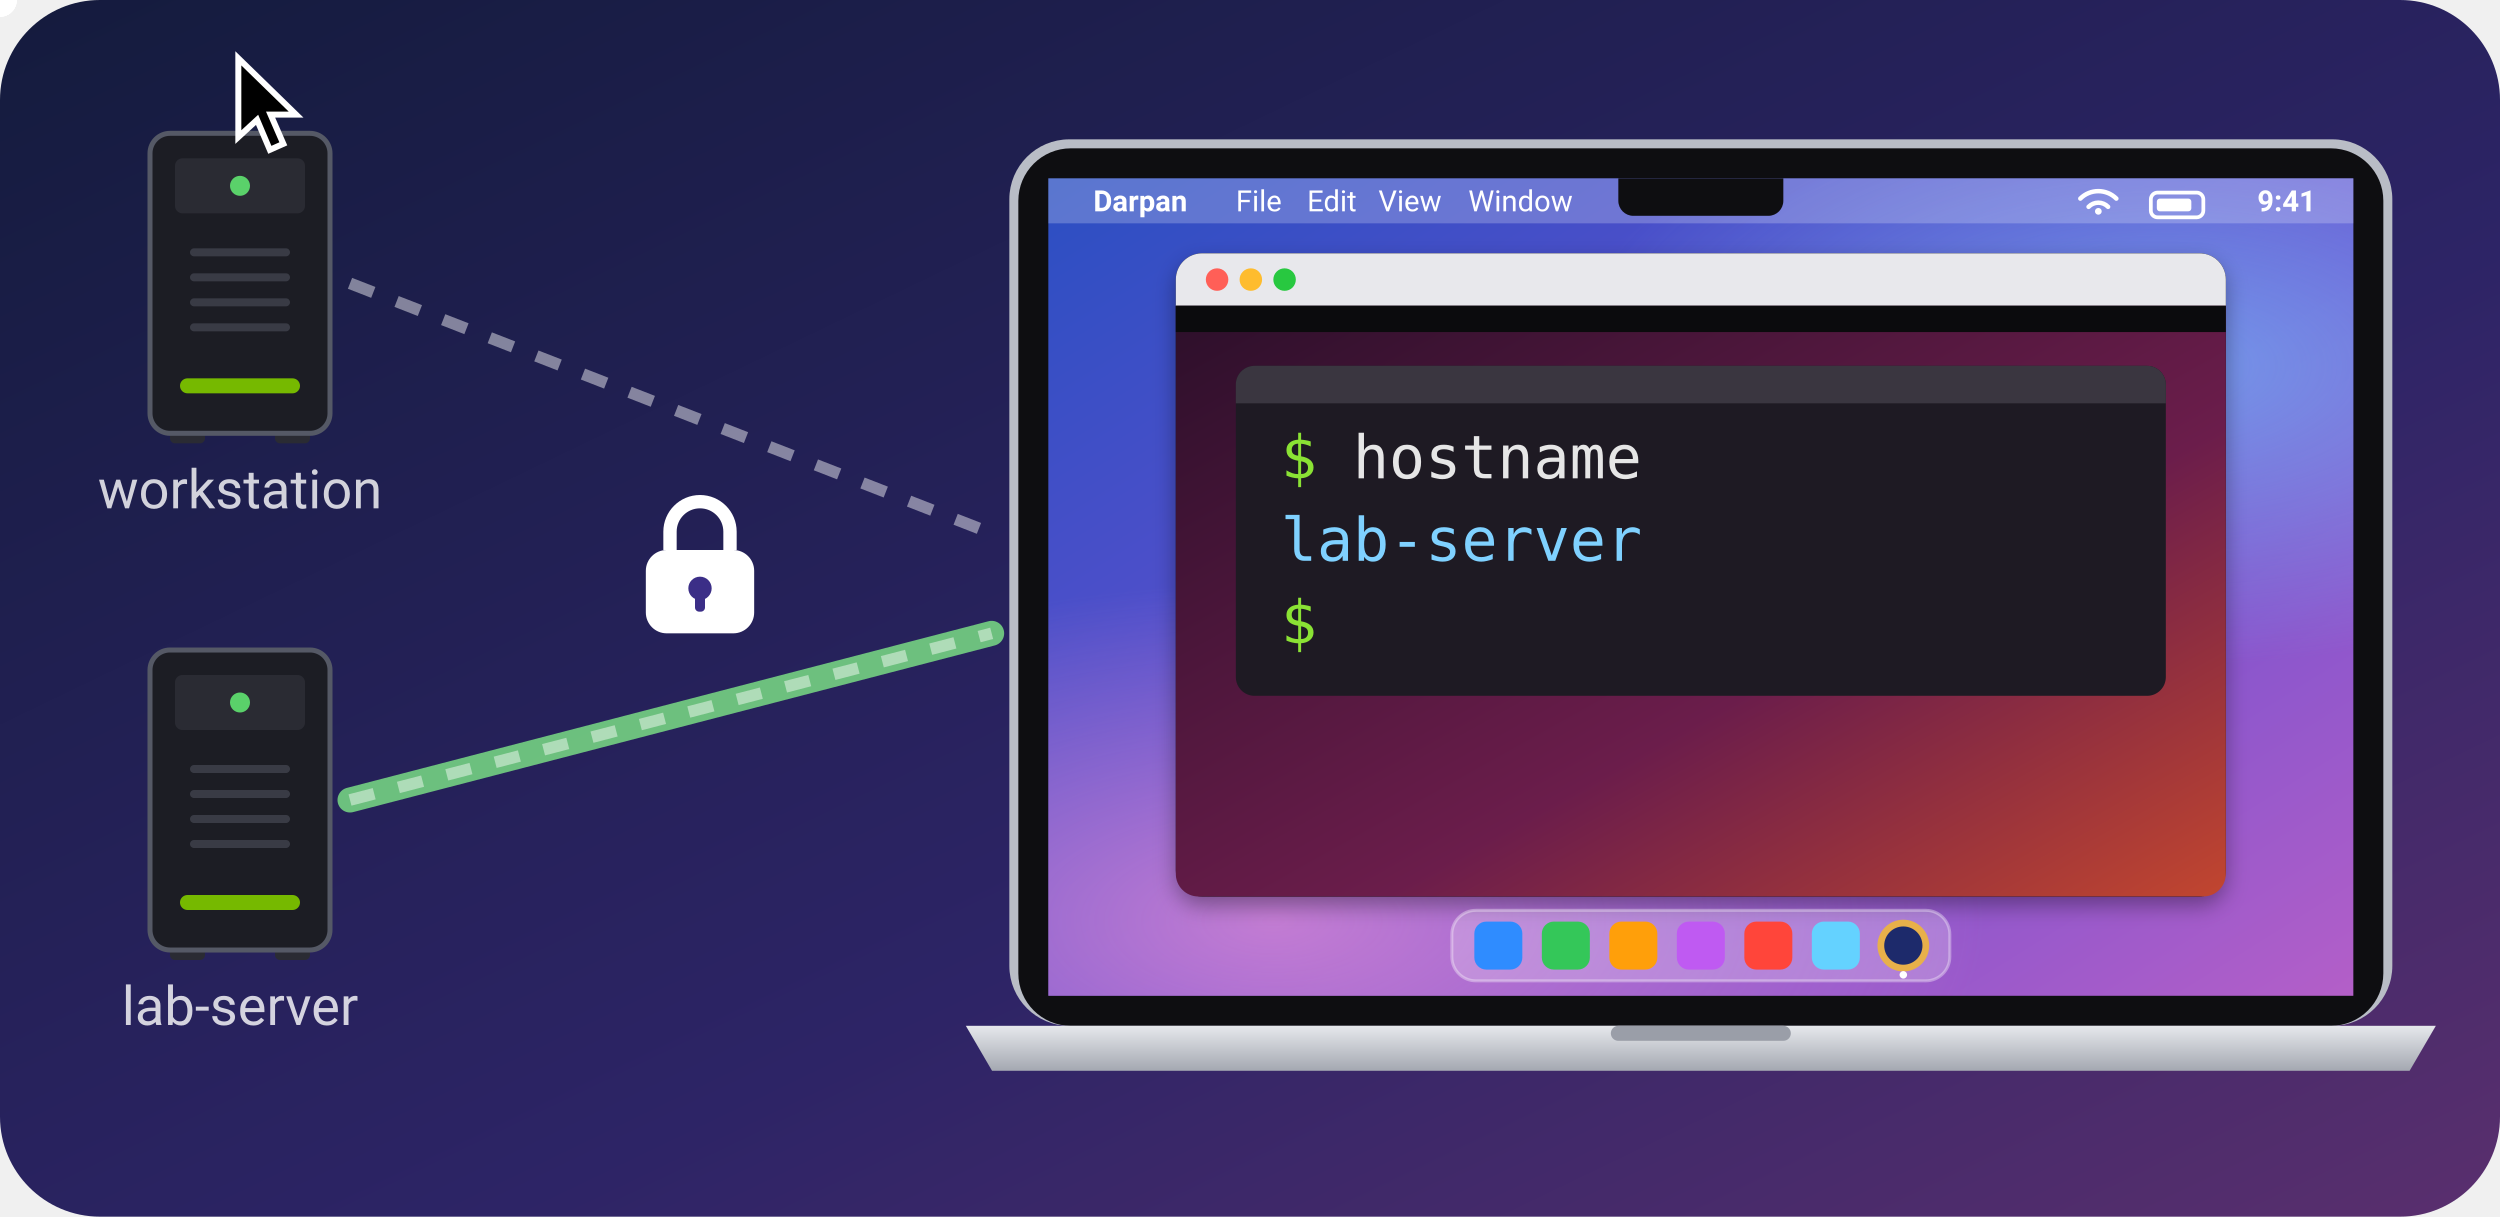
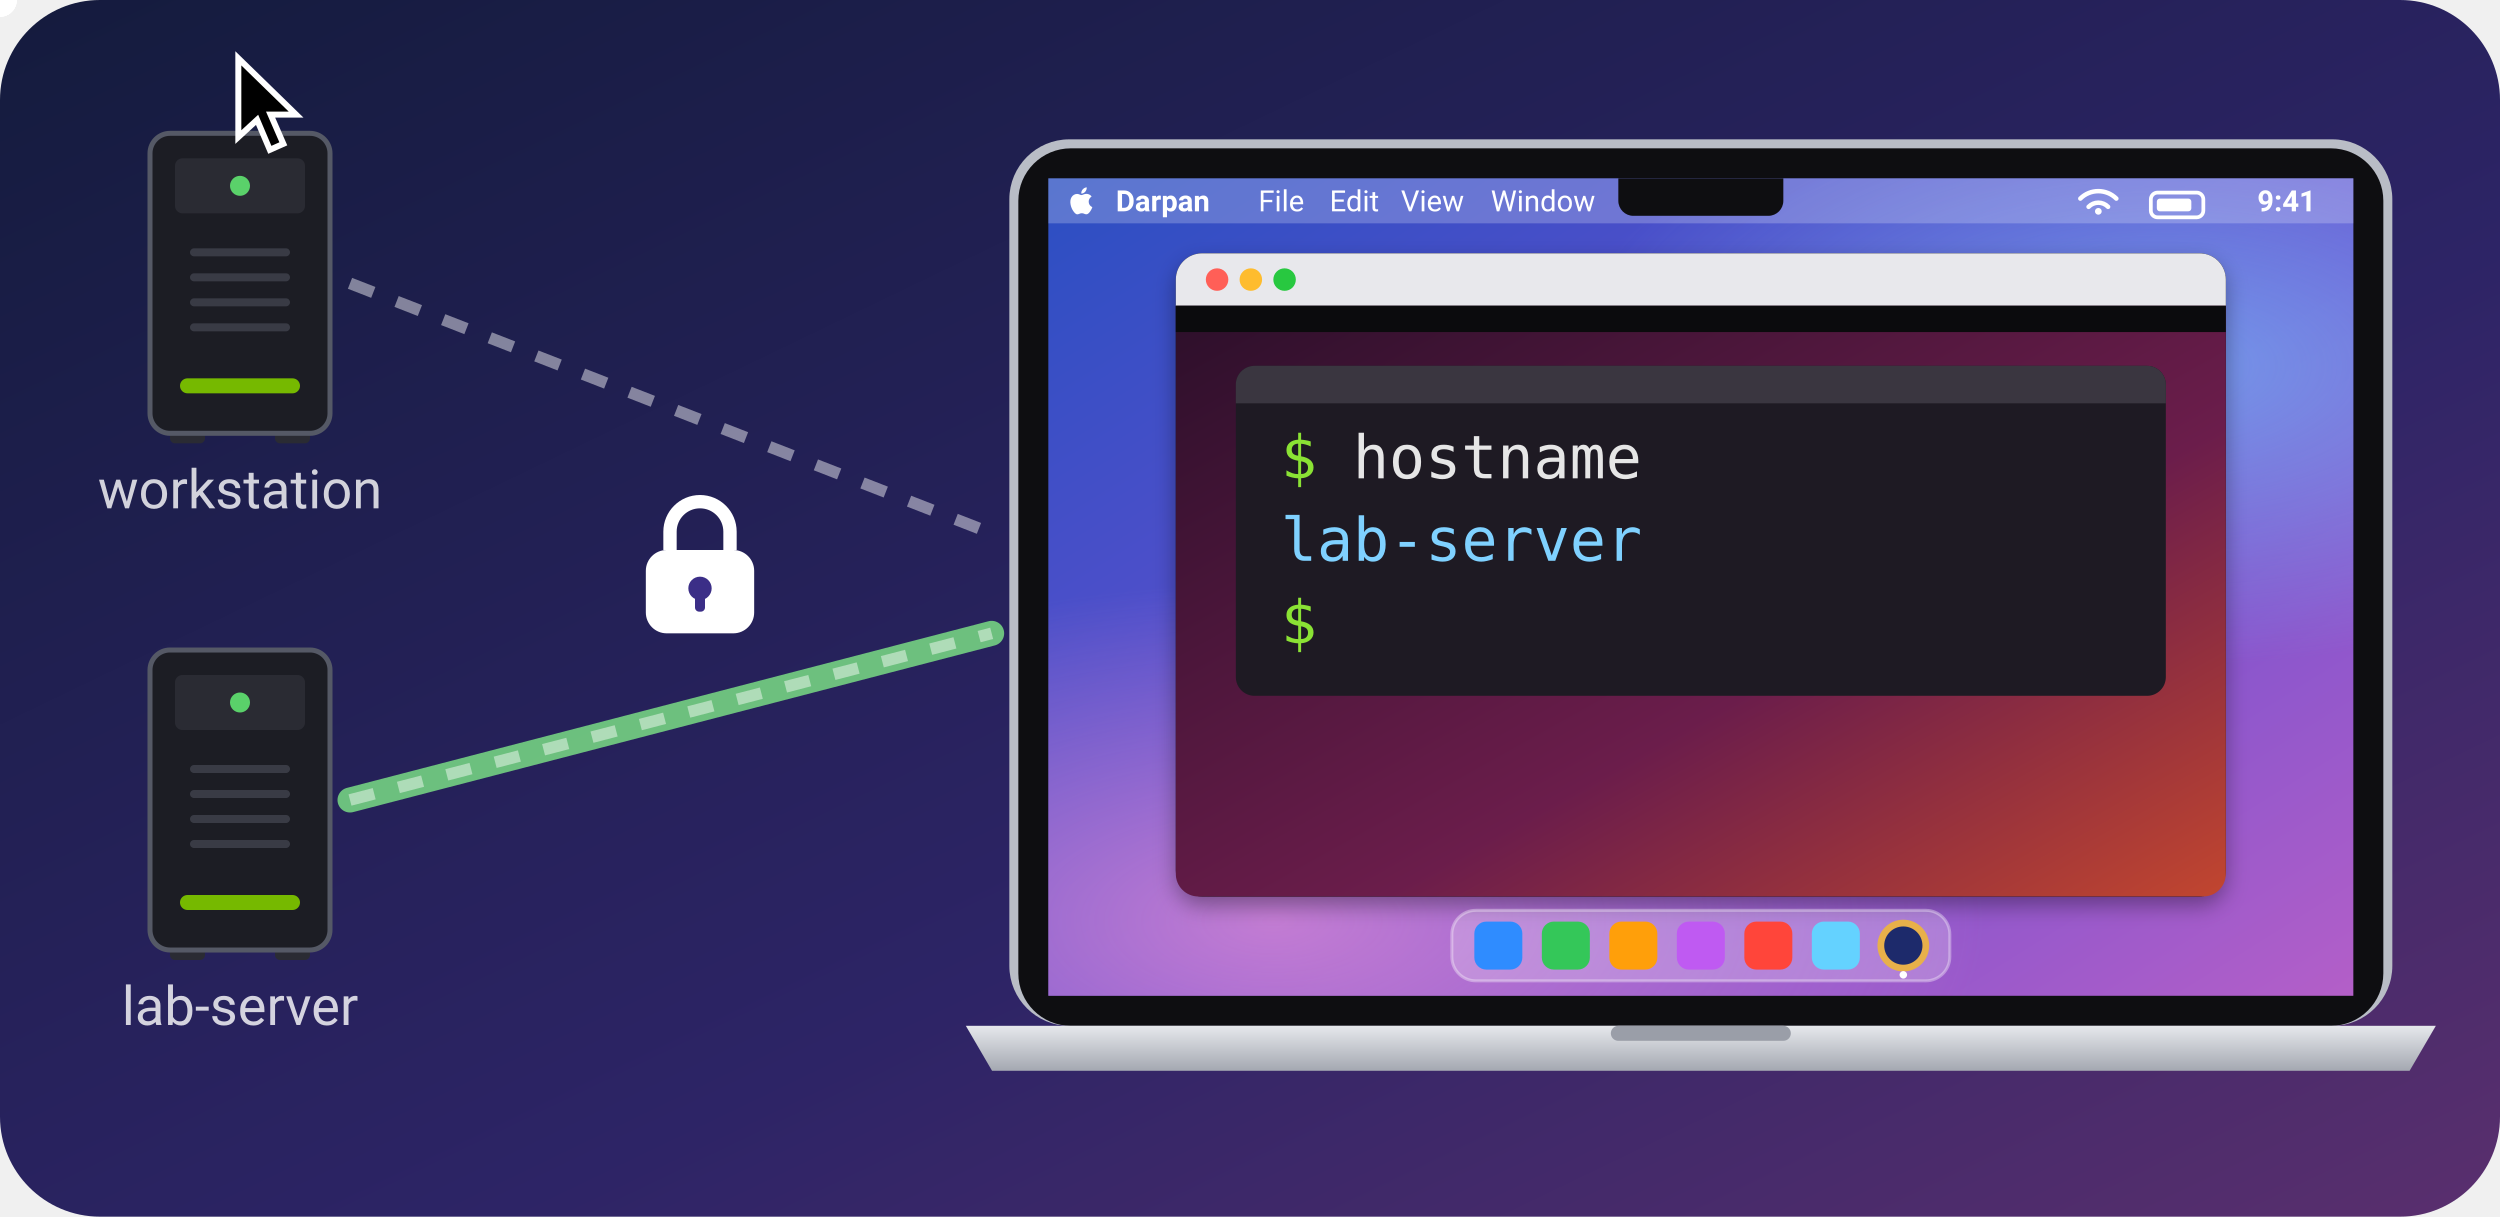
<svg xmlns="http://www.w3.org/2000/svg" viewBox="0 0 300 146" width="300" height="146" role="img" aria-label="The Mac lists your Linux computers; one click connects to the one you pick">
  <style>@keyframes onb{0.00%{opacity:0}25.71%{opacity:0}27.86%{opacity:1}91.43%{opacity:1}93.57%{opacity:0}100.00%{opacity:0}}.onb{animation:onb 7s linear infinite;}@keyframes rowa{0.00%{opacity:0}100.00%{opacity:0}}.rowa{animation:rowa 7s linear infinite;}@keyframes rowb{0.00%{opacity:0}17.86%{opacity:0}18.57%{opacity:1}25.00%{opacity:1}25.71%{opacity:0}100.00%{opacity:0}}.rowb{animation:rowb 7s linear infinite;}@keyframes list{0.00%{opacity:1}24.29%{opacity:1}27.14%{opacity:0}100.00%{opacity:0}}.list{animation:list 7s linear infinite;}@keyframes list{0.00%{opacity:1}24.29%{opacity:1}27.14%{opacity:0}91.43%{opacity:0}95.71%{opacity:1}100.00%{opacity:1}}.list{animation:list 7s linear infinite;}@keyframes vw{0.00%{opacity:0}24.29%{opacity:0}27.14%{opacity:1}91.43%{opacity:1}95.71%{opacity:0}100.00%{opacity:0}}.vw{animation:vw 7s linear infinite;}@keyframes ptr{0.00%{opacity:0;transform:translate(214.0px,108.0px)}4.29%{opacity:0;transform:translate(214.0px,108.0px)}5.71%{opacity:1;transform:translate(214.0px,108.0px)}17.14%{opacity:1;transform:translate(200.0px,79.0px)}23.57%{opacity:1;transform:translate(200.0px,79.0px)}25.00%{opacity:0;transform:translate(200.0px,79.0px)}100.00%{opacity:0;transform:translate(200.0px,79.0px)}}.ptr{animation:ptr 7s ease-in-out infinite;}@keyframes pb0{0.00%{opacity:0;transform:translate(42.0px,96.0px)}30.00%{opacity:0;transform:translate(42.0px,96.0px)}30.71%{opacity:1;transform:translate(42.0px,96.0px)}35.00%{opacity:1;transform:translate(119.0px,76.0px)}35.71%{opacity:0;transform:translate(119.0px,76.0px)}100.00%{opacity:0;transform:translate(119.0px,76.0px)}}.pb0{animation:pb0 7s ease-in-out infinite;}@keyframes pb1{0.00%{opacity:0;transform:translate(42.0px,96.0px)}41.43%{opacity:0;transform:translate(42.0px,96.0px)}42.14%{opacity:1;transform:translate(42.0px,96.0px)}46.43%{opacity:1;transform:translate(119.0px,76.0px)}47.14%{opacity:0;transform:translate(119.0px,76.0px)}100.00%{opacity:0;transform:translate(119.0px,76.0px)}}.pb1{animation:pb1 7s ease-in-out infinite;}@keyframes pb2{0.00%{opacity:0;transform:translate(42.0px,96.0px)}52.86%{opacity:0;transform:translate(42.0px,96.0px)}53.57%{opacity:1;transform:translate(42.0px,96.0px)}57.86%{opacity:1;transform:translate(119.0px,76.0px)}58.57%{opacity:0;transform:translate(119.0px,76.0px)}100.00%{opacity:0;transform:translate(119.0px,76.0px)}}.pb2{animation:pb2 7s ease-in-out infinite;}@keyframes pb3{0.00%{opacity:0;transform:translate(42.0px,96.0px)}64.29%{opacity:0;transform:translate(42.0px,96.0px)}65.00%{opacity:1;transform:translate(42.0px,96.0px)}69.29%{opacity:1;transform:translate(119.0px,76.0px)}70.00%{opacity:0;transform:translate(119.0px,76.0px)}100.00%{opacity:0;transform:translate(119.0px,76.0px)}}.pb3{animation:pb3 7s ease-in-out infinite;}@keyframes pb4{0.00%{opacity:0;transform:translate(42.0px,96.0px)}75.71%{opacity:0;transform:translate(42.0px,96.0px)}76.43%{opacity:1;transform:translate(42.0px,96.0px)}80.71%{opacity:1;transform:translate(119.0px,76.0px)}81.43%{opacity:0;transform:translate(119.0px,76.0px)}100.00%{opacity:0;transform:translate(119.0px,76.0px)}}.pb4{animation:pb4 7s ease-in-out infinite;}@media (prefers-reduced-motion:reduce){*{animation-play-state:paused!important}}</style>
  <defs>
    <linearGradient id="bg" x1="0" y1="0" x2="1" y2="1">
      <stop offset="0" stop-color="#141b3d" />
      <stop offset=".6" stop-color="#2d2466" />
      <stop offset="1" stop-color="#5a2f6e" />
    </linearGradient>
    <linearGradient id="lin" x1="0" y1="0" x2="1" y2="1">
      <stop offset="0" stop-color="#2c0f2a" />
      <stop offset=".6" stop-color="#6b1d4b" />
      <stop offset="1" stop-color="#c2462f" />
    </linearGradient>
    <linearGradient id="wall" x1="0" y1="0" x2="1" y2="1">
      <stop offset="0" stop-color="#2b4fc2" />
      <stop offset=".55" stop-color="#6a4fd0" />
      <stop offset="1" stop-color="#b45fc8" />
    </linearGradient>
    <radialGradient id="glow1">
      <stop offset="0" stop-color="#ff9ad5" stop-opacity=".6" />
      <stop offset="1" stop-color="#ff9ad5" stop-opacity="0" />
    </radialGradient>
    <radialGradient id="glow2">
      <stop offset="0" stop-color="#7cd3ff" stop-opacity=".55" />
      <stop offset="1" stop-color="#7cd3ff" stop-opacity="0" />
    </radialGradient>
    <linearGradient id="alu" x1="0" y1="0" x2="0" y2="1">
      <stop offset="0" stop-color="#e6e8ec" />
      <stop offset="1" stop-color="#a4a8b1" />
    </linearGradient>
    <filter id="sh" x="-20%" y="-20%" width="140%" height="150%">
      <feDropShadow dx="0" dy="1.2" stdDeviation="1.4" flood-color="#000" flood-opacity=".35" />
    </filter>
    <clipPath id="scr">
      <rect x="108" y="16" width="174" height="109" />
    </clipPath>
    <clipPath id="vc">
      <path d="M0 0H140V75.75a3 3 0 0 1-3 3H3a3 3 0 0 1-3-3z" />
    </clipPath>
  </defs>
  <rect width="300" height="146" rx="12" fill="url(#bg)" />
  <g transform="translate(8.40 -8.00) scale(0.6)">
    <rect x="20" y="99" width="7" height="3" rx="1" fill="#2a2b33" />
    <rect x="41" y="99" width="7" height="3" rx="1" fill="#2a2b33" />
    <rect x="16" y="40" width="36" height="60" rx="4" fill="#1c1d24" stroke="#555966" />
    <rect x="21" y="45" width="26" height="11" rx="1.5" fill="#2a2b33" />
    <circle cx="34.0" cy="50.5" r="2" fill="#5ad16a" />
    <rect x="24" y="63" width="20" height="1.6" rx=".8" fill="#393b45" />
    <rect x="24" y="68" width="20" height="1.6" rx=".8" fill="#393b45" />
    <rect x="24" y="73" width="20" height="1.6" rx=".8" fill="#393b45" />
    <rect x="24" y="78" width="20" height="1.6" rx=".8" fill="#393b45" />
    <rect class="" x="22" y="89" width="24" height="3" rx="1.5" fill="#76b900" />
  </g>
  <text text-anchor="middle" fill-opacity="0.8" x="28.8" y="61.0" font-family="-apple-system,BlinkMacSystemFont,'Segoe UI',Roboto,Helvetica,Arial,sans-serif" font-size="6.5" fill="#fff" xml:space="preserve">workstation</text>
  <g transform="translate(8.40 54.00) scale(0.6)">
    <rect x="20" y="99" width="7" height="3" rx="1" fill="#2a2b33" />
    <rect x="41" y="99" width="7" height="3" rx="1" fill="#2a2b33" />
    <rect x="16" y="40" width="36" height="60" rx="4" fill="#1c1d24" stroke="#555966" />
    <rect x="21" y="45" width="26" height="11" rx="1.5" fill="#2a2b33" />
    <circle cx="34.0" cy="50.5" r="2" fill="#5ad16a" />
    <rect x="24" y="63" width="20" height="1.6" rx=".8" fill="#393b45" />
    <rect x="24" y="68" width="20" height="1.6" rx=".8" fill="#393b45" />
    <rect x="24" y="73" width="20" height="1.6" rx=".8" fill="#393b45" />
    <rect x="24" y="78" width="20" height="1.6" rx=".8" fill="#393b45" />
    <rect class="" x="22" y="89" width="24" height="3" rx="1.5" fill="#76b900" />
  </g>
  <text text-anchor="middle" fill-opacity="0.8" x="28.8" y="123.0" font-family="-apple-system,BlinkMacSystemFont,'Segoe UI',Roboto,Helvetica,Arial,sans-serif" font-size="6.5" fill="#fff" xml:space="preserve">lab-server</text>
  <line x1="42" y1="34" x2="119" y2="64" stroke="#fff" stroke-opacity=".45" stroke-width="1.4" stroke-dasharray="3 3" />
  <line class="onb" x1="42" y1="96" x2="119" y2="76" stroke="#7ee787" stroke-opacity=".8" stroke-width="3" stroke-linecap="round" />
  <line x1="42" y1="96" x2="119" y2="76" stroke="#fff" stroke-opacity=".45" stroke-width="1.4" stroke-dasharray="3 3" />
  <g transform="translate(84 70)">
    <rect x="-6.5" y="-4" width="13" height="10" rx="2.5" fill="#fff" />
    <path d="M-3.6-4v-2.2a3.6 3.6 0 0 1 7.2 0V-4" fill="none" stroke="#fff" stroke-width="1.6" />
    <circle cy=".6" r="1.4" fill="#3b2e87" />
    <rect x="-.6" y=".6" width="1.2" height="2.8" rx=".5" fill="#3b2e87" />
  </g>
  <g transform="translate(28.6 7.0) scale(0.9)">
    <rect x="102.8" y="10.8" width="184.4" height="118.2" rx="8" fill="#b9bdc6" />
    <rect x="104" y="12" width="182" height="117" rx="7" fill="#0e0e11" />
    <g clip-path="url(#scr)">
      <rect x="108" y="16" width="174" height="109" fill="url(#wall)" />
      <ellipse cx="138" cy="115" rx="95" ry="45" fill="url(#glow1)" />
      <ellipse cx="257" cy="41" rx="80" ry="40" fill="url(#glow2)" />
      <g class="list">
        <rect x="148" y="30" width="104" height="72" rx="4" fill="#fbfbfd" filter="url(#sh)" />
        <path d="M148 38v-4a4 4 0 0 1 4-4h96a4 4 0 0 1 4 4v4z" fill="#ececf0" />
        <circle cx="153.0" cy="34" r="1.4" fill="#ff5f57" />
        <circle cx="157.5" cy="34" r="1.4" fill="#febc2e" />
        <circle cx="162.0" cy="34" r="1.4" fill="#28c840" />
        <text font-weight="700" x="154.0" y="48.0" font-family="-apple-system,BlinkMacSystemFont,'Segoe UI',Roboto,Helvetica,Arial,sans-serif" font-size="6.8" fill="#1d1d1f" xml:space="preserve">Your computers</text>
        <rect class="rowa" x="152" y="52" width="96" height="15" rx="3" fill="#0a84ff" fill-opacity=".18" />
        <circle cx="159" cy="59.5" r="2" fill="#34c759" />
        <text font-weight="600" x="165.0" y="58.4" font-family="-apple-system,BlinkMacSystemFont,'Segoe UI',Roboto,Helvetica,Arial,sans-serif" font-size="6" fill="#1d1d1f" xml:space="preserve">workstation</text>
        <text x="165.0" y="64.0" font-family="-apple-system,BlinkMacSystemFont,'Segoe UI',Roboto,Helvetica,Arial,sans-serif" font-size="4.8" fill="#6e6e73" xml:space="preserve">Ready to connect</text>
        <rect class="rowb" x="152" y="69" width="96" height="15" rx="3" fill="#0a84ff" fill-opacity=".18" />
        <circle cx="159" cy="76.5" r="2" fill="#34c759" />
        <text font-weight="600" x="165.0" y="75.4" font-family="-apple-system,BlinkMacSystemFont,'Segoe UI',Roboto,Helvetica,Arial,sans-serif" font-size="6" fill="#1d1d1f" xml:space="preserve">lab-server</text>
        <text x="165.0" y="81.0" font-family="-apple-system,BlinkMacSystemFont,'Segoe UI',Roboto,Helvetica,Arial,sans-serif" font-size="4.8" fill="#6e6e73" xml:space="preserve">Ready to connect</text>
        <text x="154.0" y="96.0" font-family="-apple-system,BlinkMacSystemFont,'Segoe UI',Roboto,Helvetica,Arial,sans-serif" font-size="4.8" fill="#0a64d6" xml:space="preserve">Other address…</text>
      </g>
      <g class="vw">
        <rect x="125" y="26" width="140" height="85.75" rx="3.5" fill="#111" filter="url(#sh)" />
        <path d="M125 33v-3.5a3.5 3.5 0 0 1 3.5-3.5h133a3.5 3.5 0 0 1 3.5 3.5v3.5z" fill="#e8e8ec" />
        <circle cx="130.5" cy="29.5" r="1.5" fill="#ff5f57" />
        <circle cx="135.0" cy="29.5" r="1.5" fill="#febc2e" />
        <circle cx="139.5" cy="29.5" r="1.5" fill="#28c840" />
        <g transform="translate(125 33)">
          <g clip-path="url(#vc)">
            <rect width="140" height="78.75" fill="url(#lin)" />
            <rect width="140" height="3.5" fill="#0b0b0d" />
            <rect x="8" y="8" width="124" height="44" rx="2.5" fill="#1e1a23" />
            <path d="M8 13v-2.5a2.5 2.5 0 0 1 2.5-2.5h119a2.5 2.5 0 0 1 2.5 2.5v2.5z" fill="#3a3640" />
            <text x="14.0" y="23.0" font-family="ui-monospace,'SF Mono',Menlo,Consolas,'DejaVu Sans Mono',monospace" font-size="8" fill="#8ae234" xml:space="preserve">$</text>
            <text x="23.6" y="23.0" font-family="ui-monospace,'SF Mono',Menlo,Consolas,'DejaVu Sans Mono',monospace" font-size="8" fill="#e6e6e6" xml:space="preserve">hostname</text>
            <text x="14.0" y="34.0" font-family="ui-monospace,'SF Mono',Menlo,Consolas,'DejaVu Sans Mono',monospace" font-size="8" fill="#7fd1ff" xml:space="preserve">lab-server</text>
            <text x="14.0" y="45.0" font-family="ui-monospace,'SF Mono',Menlo,Consolas,'DejaVu Sans Mono',monospace" font-size="8" fill="#8ae234" xml:space="preserve">$</text>
          </g>
        </g>
      </g>
      <rect x="161.8" y="113.6" width="66.4" height="9.4" rx="3.2" fill="#fff" fill-opacity=".22" stroke="#fff" stroke-opacity=".35" stroke-width=".4" />
      <rect x="164.8" y="115.1" width="6.4" height="6.4" rx="1.6" fill="#2f8cff" />
      <rect x="173.8" y="115.1" width="6.4" height="6.4" rx="1.6" fill="#34c759" />
      <rect x="182.8" y="115.1" width="6.4" height="6.4" rx="1.6" fill="#ff9f0a" />
      <rect x="191.8" y="115.1" width="6.4" height="6.4" rx="1.6" fill="#bf5af2" />
      <rect x="200.8" y="115.1" width="6.4" height="6.4" rx="1.6" fill="#ff453a" />
      <rect x="209.8" y="115.1" width="6.4" height="6.4" rx="1.6" fill="#64d2ff" />
      <circle cx="222.0" cy="118.3" r="3" fill="#1d2a6b" stroke="#e8b04a" stroke-width=".9" />
      <circle cx="222.0" cy="122.2" r=".5" fill="#fff" />
      <rect x="108" y="16" width="174" height="6" fill="#fff" fill-opacity=".22" />
-       <text font-weight="700" x="114.0" y="20.4" font-family="-apple-system,BlinkMacSystemFont,'Segoe UI',Roboto,Helvetica,Arial,sans-serif" font-size="3.9" fill="#fff" xml:space="preserve">Darpan</text>
-       <text x="133.0" y="20.4" font-family="-apple-system,BlinkMacSystemFont,'Segoe UI',Roboto,Helvetica,Arial,sans-serif" font-size="3.9" fill="#fff" xml:space="preserve">File</text>
-       <text x="142.5" y="20.4" font-family="-apple-system,BlinkMacSystemFont,'Segoe UI',Roboto,Helvetica,Arial,sans-serif" font-size="3.9" fill="#fff" xml:space="preserve">Edit</text>
-       <text x="152.0" y="20.4" font-family="-apple-system,BlinkMacSystemFont,'Segoe UI',Roboto,Helvetica,Arial,sans-serif" font-size="3.9" fill="#fff" xml:space="preserve">View</text>
-       <text x="164.0" y="20.4" font-family="-apple-system,BlinkMacSystemFont,'Segoe UI',Roboto,Helvetica,Arial,sans-serif" font-size="3.9" fill="#fff" xml:space="preserve">Window</text>
+       <path transform="translate(110.6 17.2) scale(0.15)" d="M12.152 6.896c-.948 0-2.415-1.078-3.96-1.04-2.04.027-3.91 1.183-4.961 3.014-2.117 3.675-.546 9.103 1.519 12.09 1.013 1.454 2.208 3.09 3.792 3.039 1.52-.065 2.09-.987 3.935-.987 1.831 0 2.35.987 3.96.948 1.637-.026 2.676-1.48 3.676-2.948 1.156-1.688 1.636-3.325 1.662-3.415-.039-.013-3.182-1.221-3.22-4.857-.026-3.04 2.48-4.494 2.597-4.559-1.429-2.09-3.623-2.324-4.39-2.376-2-.156-3.675 1.09-4.61 1.09zM15.53 3.83c.843-1.012 1.4-2.427 1.245-3.83-1.207.052-2.662.805-3.532 1.818-.78.896-1.454 2.338-1.273 3.714 1.338.104 2.715-.688 3.559-1.701" fill="#fff" />
+       <text font-weight="700" x="117.0" y="20.4" font-family="-apple-system,BlinkMacSystemFont,'Segoe UI',Roboto,Helvetica,Arial,sans-serif" font-size="3.9" fill="#fff" xml:space="preserve">Darpan</text>
+       <text x="136.0" y="20.4" font-family="-apple-system,BlinkMacSystemFont,'Segoe UI',Roboto,Helvetica,Arial,sans-serif" font-size="3.9" fill="#fff" xml:space="preserve">File</text>
+       <text x="145.5" y="20.4" font-family="-apple-system,BlinkMacSystemFont,'Segoe UI',Roboto,Helvetica,Arial,sans-serif" font-size="3.9" fill="#fff" xml:space="preserve">Edit</text>
+       <text x="155.0" y="20.4" font-family="-apple-system,BlinkMacSystemFont,'Segoe UI',Roboto,Helvetica,Arial,sans-serif" font-size="3.9" fill="#fff" xml:space="preserve">View</text>
+       <text x="167.0" y="20.4" font-family="-apple-system,BlinkMacSystemFont,'Segoe UI',Roboto,Helvetica,Arial,sans-serif" font-size="3.9" fill="#fff" xml:space="preserve">Window</text>
      <g fill="none" stroke="#fff" stroke-width=".6" stroke-linecap="round" transform="translate(248 20.3)">
        <path d="M-2.4-1.6a3.4 3.4 0 0 1 4.8 0" />
        <path d="M-1.3-.5a1.8 1.8 0 0 1 2.6 0" />
      </g>
      <circle cx="248" cy="20.4" r=".45" fill="#fff" />
      <rect x="255" y="17.9" width="7" height="3.3" rx=".9" fill="none" stroke="#fff" stroke-width=".5" />
      <rect x="255.8" y="18.7" width="4.6" height="1.7" rx=".4" fill="#fff" />
      <text text-anchor="end" font-weight="600" x="277.0" y="20.4" font-family="-apple-system,BlinkMacSystemFont,'Segoe UI',Roboto,Helvetica,Arial,sans-serif" font-size="3.9" fill="#fff" xml:space="preserve">9:41</text>
      <path d="M184.0 16h22v3a2 2 0 0 1-2 2h-18a2 2 0 0 1-2-2z" fill="#0e0e11" />
    </g>
    <path d="M97 129h196l-3.5 6h-189z" fill="url(#alu)" />
    <rect x="183.0" y="129" width="24" height="2" rx="1" fill="#9a9ea8" />
    <path class="ptr" d="M0 0v10.5l2.5-2.3 1.7 4 1.8-.8-1.7-3.9h3.4z" fill="#000" stroke="#fff" stroke-width=".8" />
  </g>
  <circle class="pb0" r="2" fill="#fff" />
  <circle class="pb1" r="2" fill="#fff" />
  <circle class="pb2" r="2" fill="#fff" />
  <circle class="pb3" r="2" fill="#fff" />
  <circle class="pb4" r="2" fill="#fff" />
</svg>
